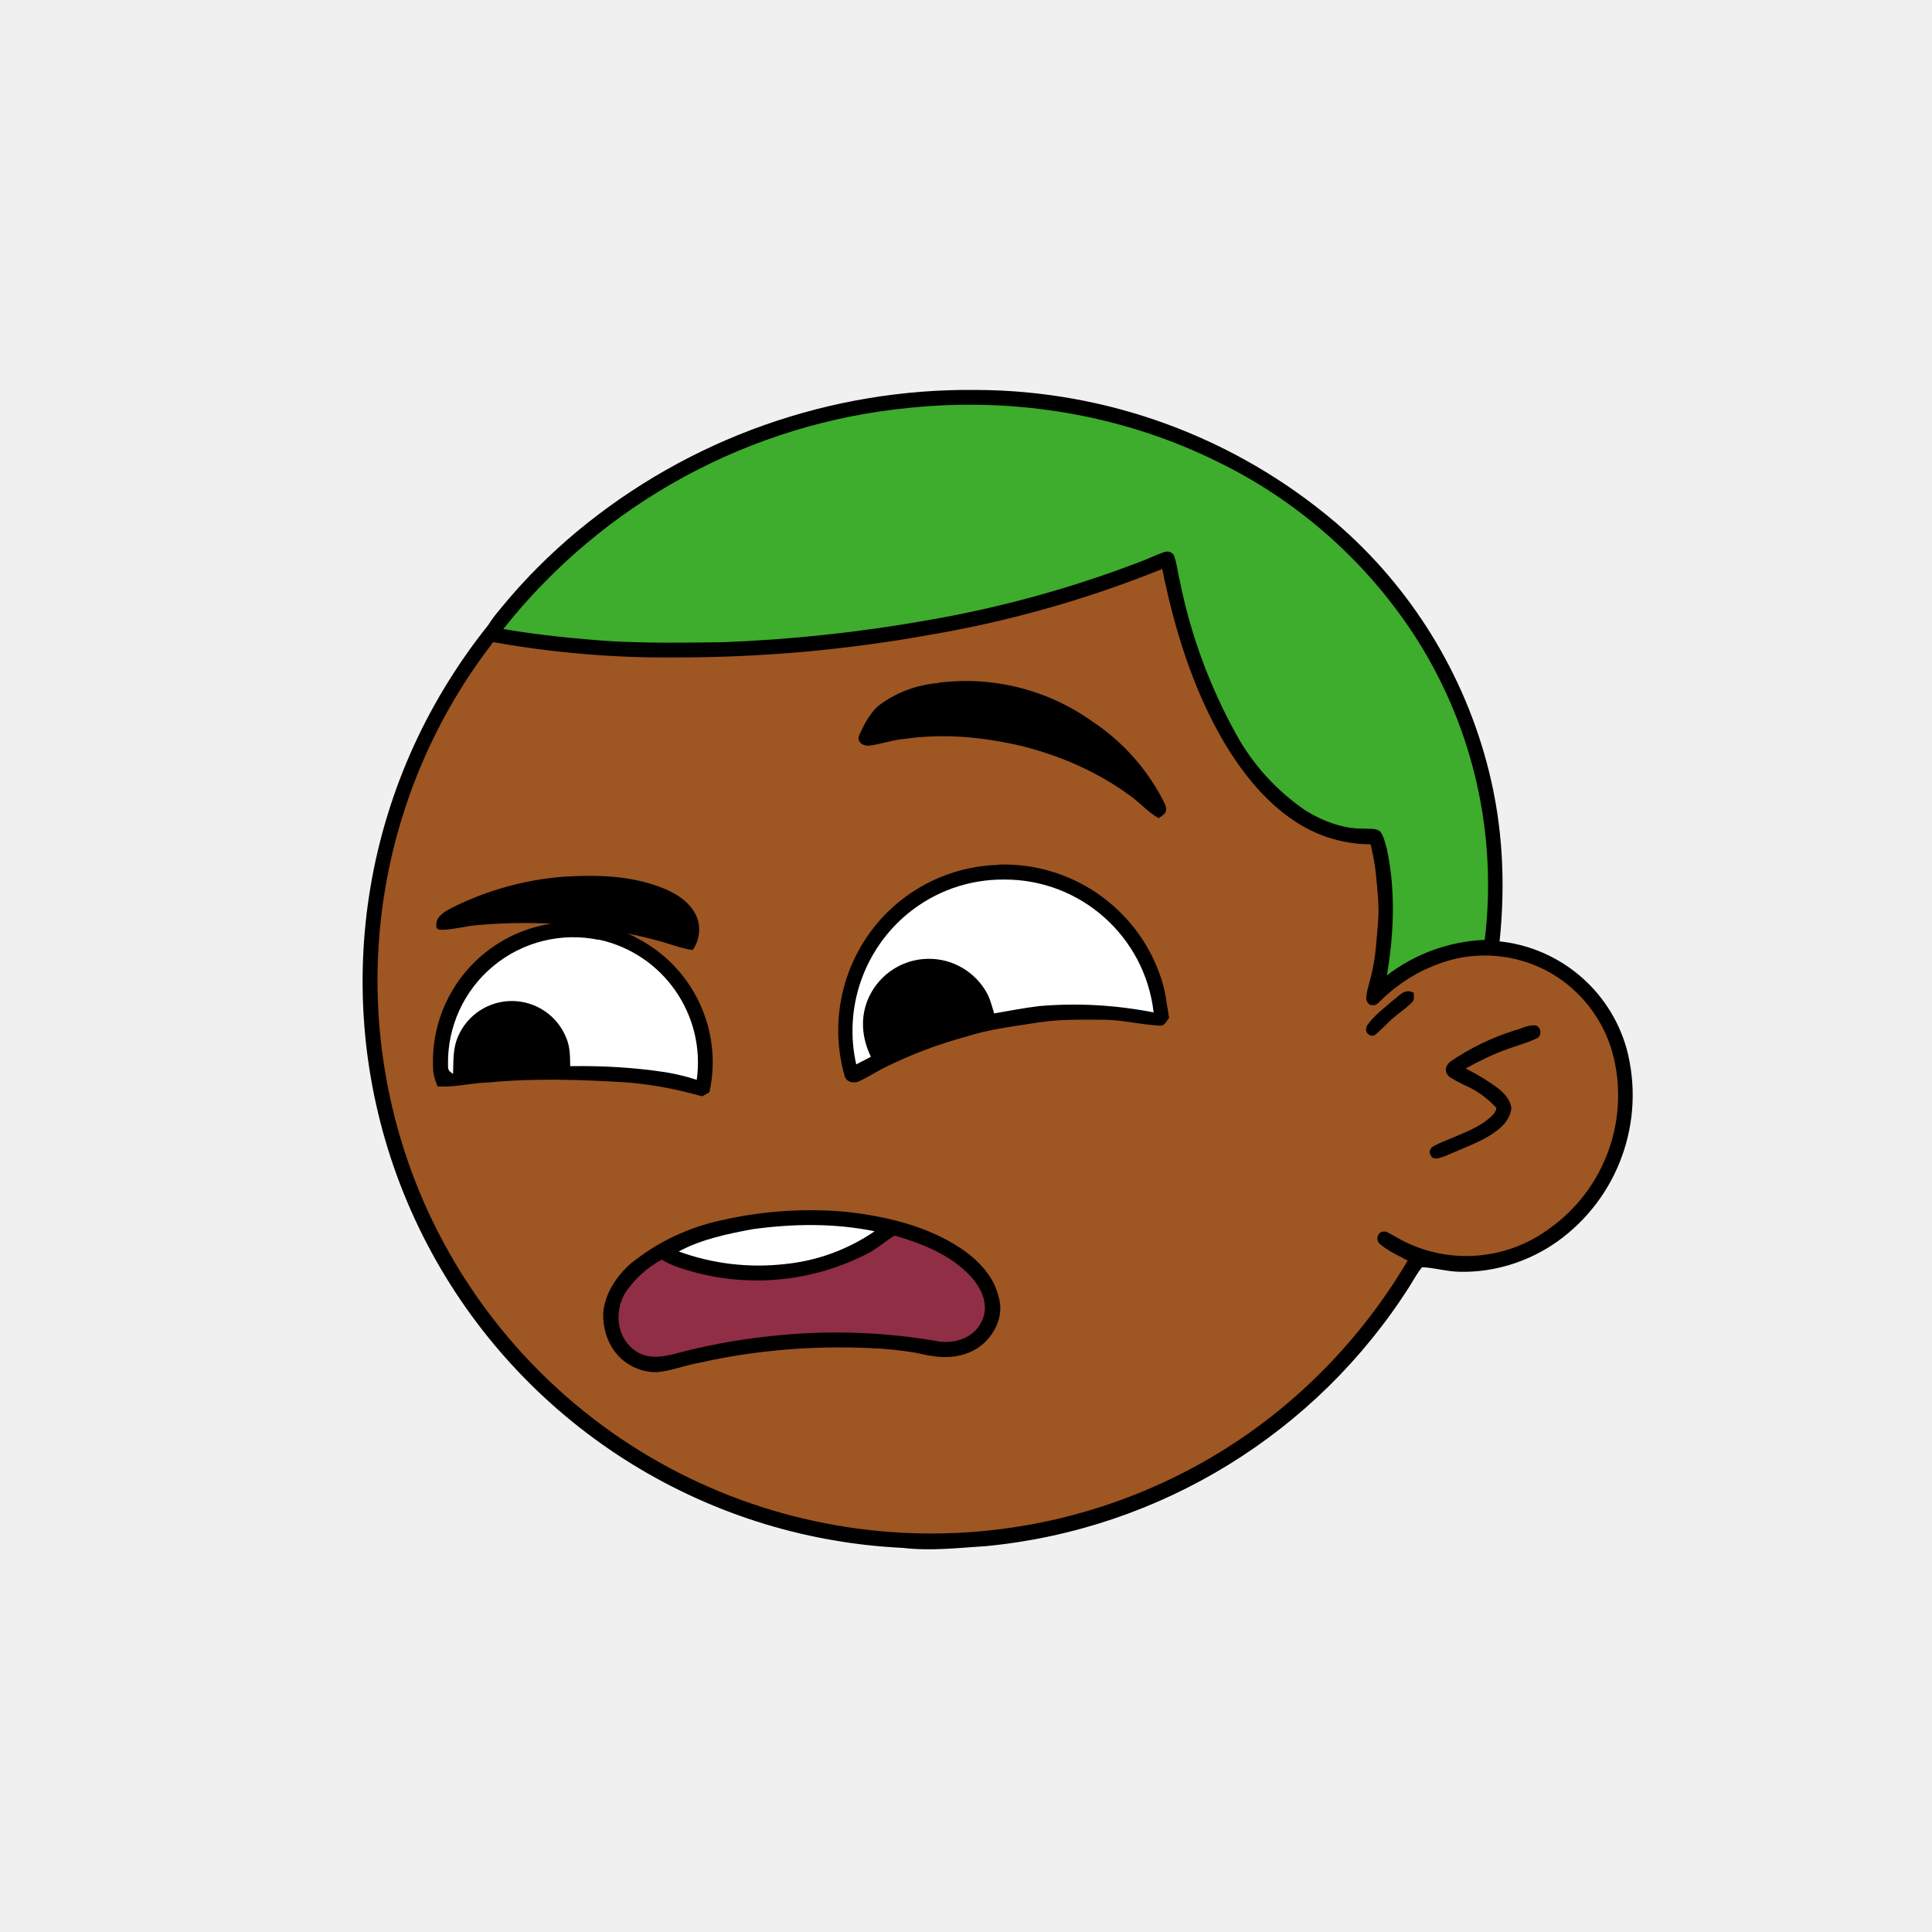
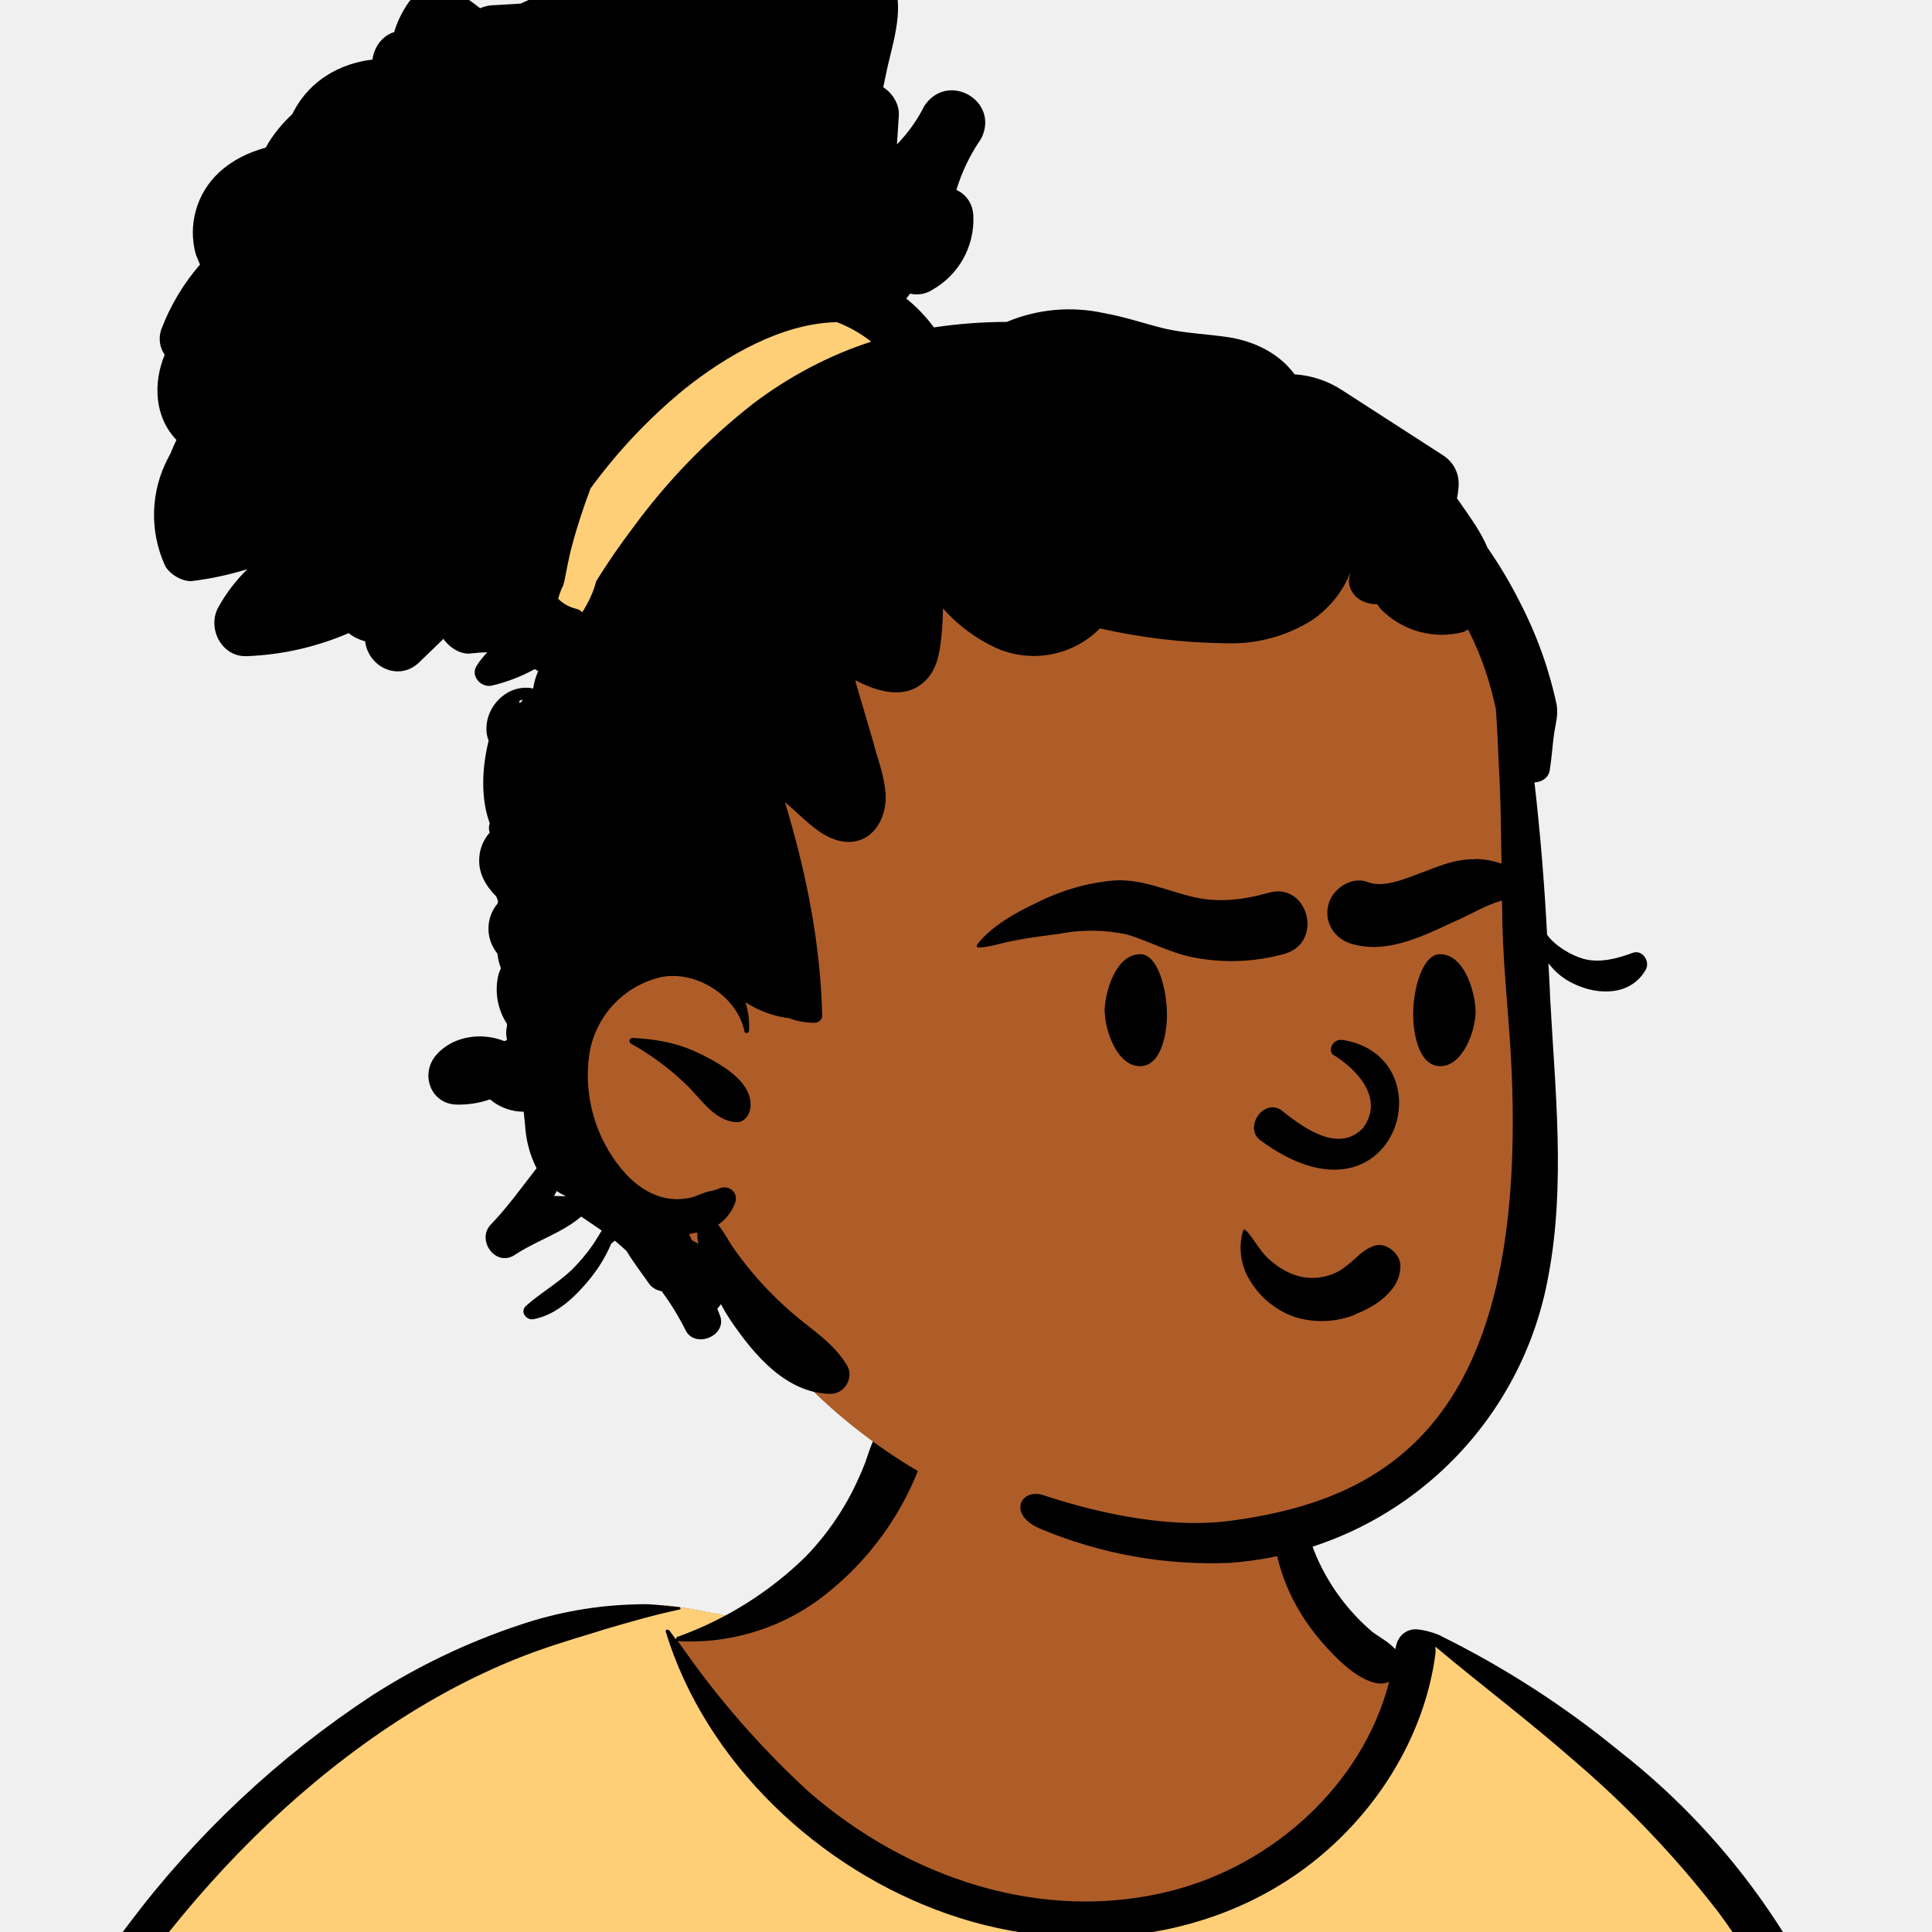
- <svg xmlns="http://www.w3.org/2000/svg" viewBox="0 0 762 762" fill="none" shape-rendering="auto">
+ <svg xmlns="http://www.w3.org/2000/svg" viewBox="0 0 704 704" fill="none" shape-rendering="auto" width="256" height="256">
  <mask id="viewboxMask">
-     <rect width="762" height="762" rx="60.96" ry="60.96" x="0" y="0" fill="#fff" />
+     <rect width="704" height="704" rx="0" ry="0" x="0" y="0" fill="#fff" />
  </mask>
  <g mask="url(#viewboxMask)">
-     <path d="M396 164.8a224.8 224.8 0 0 1 104.8 42.4c6.2 4.9 12.5 9.4 18 15a225.4 225.4 0 0 1 71.8 149 58.5 58.5 0 0 1 50.9 42.2 71 71 0 0 1-27.6 76.5c-11 7.7-24.5 12-38 11.7-5 0-10-1.6-15-1.8-1.9 2.2-3.3 4.9-4.8 7.3A223.3 223.3 0 0 1 389 609.8c-11 .7-21.9 2-33 .7a223.7 223.7 0 0 1-178.8-342.3A223.4 223.4 0 0 1 352 163.5c14.6-1.4 29.4-.3 44 1.3Z" fill="#000" />
-     <path fill-rule="evenodd" clip-rule="evenodd" d="M498.8 213.2A216 216 0 0 0 363 169c-13-.2-26.2 1.6-39 4a218 218 0 0 0-113.6 365.5 218.5 218.5 0 0 0 260.4 40.2c35-18.8 64.2-47.3 84.4-81.5l-3-1.6c-2.8-1.4-5.7-3-8-5-2.2-2-.3-5.8 2.7-4.7 1.5.7 3 1.6 4.4 2.4a55 55 0 0 0 59.6-3.6 64.5 64.5 0 0 0 25-69.8 53.1 53.1 0 0 0-24-31 52.6 52.6 0 0 0-47-2.8c-1.6.8-3.4 1.5-5 1.3-2.5-.2-2.8-4.2-.6-5.2 8-4 16.5-5.6 25.4-6.4a217 217 0 0 0-72-146.4c-4.4-4-8.7-8.1-13.9-11.3Zm107.6 196.2c2-1.2 1.3-5.1-1.4-5-2 0-4.2.8-6.2 1.6l-1.4.4a95.1 95.1 0 0 0-25.5 12.4c-2.2 2-2.2 4.4.1 6.2a92 92 0 0 0 5.2 2.8 36 36 0 0 1 13 9.2c-.2 1.9-2 3.4-3.4 4.5l-.2.2c-3.9 3-8.8 5-13.6 7-2.5 1-4.9 2-7.1 3.1-1.7.8-2.6 2.2-1.6 3.9 1 2 3.2 1.1 5 .5l.6-.2 5.4-2.3c5.4-2.3 11-4.5 15.4-8 2.7-2.1 5.1-5.1 5.4-8.7-.5-3.4-2.7-5.7-5.3-7.8a83 83 0 0 0-11.6-7.2l-1.1-.6c5.4-3 10.8-5.6 16.6-7.7l5-1.7a52 52 0 0 0 6.7-2.6Z" fill="#9e5622" />
-     <g transform="translate(-161 -83)">
-       <path d="M555 424a65.3 65.3 0 0 1 63.5 43.5c2.1 5.6 2.6 11.1 3.6 17-1.3 1.4-1.6 3.3-4 3-7-.4-14-2.1-21-2.3-8.8 0-17.4-.3-26.1 1-9.9 1.6-19.5 2.6-29.1 5.7a175 175 0 0 0-32.5 12.4c-3.3 1.7-6.5 3.8-9.9 5.3-2 .7-4.4.3-5.3-2a65.6 65.6 0 0 1 17.2-65.2 65 65 0 0 1 43.6-18.3Z" fill="#000" />
-       <path d="M557 429.9a59.1 59.1 0 0 1 59 52.4c-14.8-2.9-30-3.8-45-2.5-6 .7-12 1.9-17.9 2.9-1-3.3-1.7-6.4-3.6-9.3a26.1 26.1 0 0 0-46.2 3.8c-3.1 7.4-2.3 15.5 1.2 22.6l-5.8 3a60 60 0 0 1 20.5-59.6 59 59 0 0 1 37.8-13.3Z" fill="#fff" />
-       <path d="M411.4 452.6a55 55 0 0 1 29.4 61.2l-2.9 1.6c-9.8-2.8-19.7-4.7-29.9-5.5-17.9-1.1-36.1-1.7-54 0-7 .2-13.5 2-20.4 1.6-1-2.4-1.8-4.8-1.8-7.5a55 55 0 0 1 79.6-51.5Z" fill="#000" />
-       <path d="M397.2 453.6a49.6 49.6 0 0 1 38.6 55.3 83 83 0 0 0-12.3-3c-12.4-1.9-25-2.6-37.6-2.4-.1-3.9 0-7.4-1.5-11a23.1 23.1 0 0 0-42.7-.8c-2.2 5-1.8 9.7-2 14.9-1.7-1.3-2-1.4-2-3.5a49.4 49.4 0 0 1 59.5-49.4Z" fill="#fff" />
+     <g fill-rule="evenodd" clip-rule="evenodd">
+       <path d="M705.3 1074a2351.1 2351.1 0 0 1-15.6-101c-1-7.7-2.5-16.4 2.7-22 7.3-8 14-14.8 14.8-26.2.8-10.7-2.8-22.4-5-32.8a809.4 809.4 0 0 0-17.3-64.7c-6.6-21.7-13.9-43.2-21.3-64.6-6.9-20-13.5-40.3-22.5-59.5-17-36.5-46-63.5-81.6-81.6-9-4.5-27-20.5-36.3-24-8.5-3.4-8.5 6.3-16.9 2.6-6.7-2.9-13-6.7-16.7-13.2-4-7-14.3-16.9-15.9-25-3.3-17.4.3-32.2-12-45.3a90 90 0 0 0-41.1-23.8c-33.7-9.3-78.5-2.8-98.8 28.5-9.7 14.9-13 33-26.2 45.1-11.4 10.7-8.8 18-23.6 23.4-.9.3-23.6-4.5-24.4-4.2-16.2-3.5-31.7 6.2-46.5 11.8a325.4 325.4 0 0 0-63 32.3 399.2 399.2 0 0 0-102.3 98.5 482.5 482.5 0 0 0-76.4 161c-1.7 6.4-3.5 13-1.5 19.4 1.7 5.3 5.4 9.2 9.8 12.4 6 4.3 18 7 17.7 15.7-.1 6.6-2.4 13.5-3.5 20-1.3 7.7-2.3 15.5-3.4 23.2-4.8 35.4-8.6 71-10.3 106.6a920 920 0 0 0-.5 106c.1 2.3.8 4.5 2 6.2-1 .4-1.2 2.4.1 2.7l2.7.5a12 12 0 0 0 7 2.4l5.5.2c19.3 4 38.6 7.9 58.1 10.8 23.8 3.5 47.6 6.3 71.5 8.7 49.2 4.8 98 3.2 147.1.6a1877 1877 0 0 1 147.4-2c49.2 1.4 98.4 3.5 147.6 4.4 55 1 110-.5 164.8-5 7.5-.5 12.2-6.5 10.7-14-8.9-44.7-19-89.1-27-134Z" fill="#ae5d29" />
+       <path d="m201 597.5 1.2-.4c14.5-5.7 29.6-14.8 45.4-11.4.5-.2 10.8 1.9 17.9 3.2l-6.7 7L247 598c40.7 67.1 88.8 100.7 144.3 100.7 55.5 0 97.7-33.6 126.4-100.7l4-1c.4 0 1 .2 1.5.4 9.3 3.6 27.4 19.6 36.3 24.1 35.6 18 64.5 45 81.6 81.6 8.7 18.6 15.2 38 21.8 57.5l.7 2c7.4 21.4 14.7 43 21.3 64.6 6.3 20.4 12 41 16.6 61.8l.7 2.9c2.2 10.4 5.8 22 5 32.8a29 29 0 0 1-3 10.7l-80.4 29 38.4 261.3c-35.1 1.5-70.3 2-105.5 1.3-49.2-.9-98.4-3-147.6-4.3-47.7-1.2-95.3-.7-143 1.7l-12 .6a946.3 946.3 0 0 1-139.5-1l-3.1-.3v-38.3l16.3-212.9-83-15.6-81.3-39.5a21.7 21.7 0 0 1-5.6-8.8c-1.9-6-.5-12 1-18l.5-1.3a492.8 492.8 0 0 1 76.4-161A399.3 399.3 0 0 1 138 629.7c19.8-13 40.9-23.9 63-32.3Z" fill="#ffcf77" />
+       <path d="M232.2 584.6c5.1-.3 10.3.6 15.4 1 .4.1.6.8 0 .9-9 1.9-18 4.5-26.9 7.1l-3.8 1.2c-10 3-19.8 6-29.6 10-19.4 7.9-37.8 18.5-54.8 30.8C67.2 682.8 20 754.3-9.9 828.3a526 526 0 0 0-24.3 77c-.4 1.6-2 5.4-1 7 .7 1.3 3.6 2.1 5 2.9l4.5 2.3 25.2 12.9 2.3 1.1c38 18.6 78.4 34.4 121 35.5l.4-3.7a342 342 0 0 1 9.9-60c.3-1 1.6-.6 1.7.3 3 23.1 2 46.4 1 69.7-1.8 41-4.3 82.2-6.5 123.3-1.2 20.6-2.6 41-3.9 61.7-1.3 20.5-1.7 41.6-4.7 62-.6 4.6-6 7-10 6.6-4.4-.5-7.9-4.5-8-9 0-11.9 1.5-24 2.4-35.8l2.5-33.8c3.1-41.1 6.8-82.2 10.2-123.3a4771 4771 0 0 1 3.8-43.7C76.4 979.8 34.2 963-6.1 943.5c-.6 13.2-2 26.5-3.4 39.6-3.8 36.8-7.1 73.6-9.6 110.5a2254.2 2254.2 0 0 0-4.2 92.7l-.2 7c0 4.4-.5 8.5-4.3 11.7-3.7 3.3-8.9 3.5-12.6 0-5-4.6-4.2-10.9-4-17.1a1675.6 1675.6 0 0 1 1.8-47.2 1321 1321 0 0 1 10.5-109.5l2-14c3.5-26 7.5-52.7 15.5-77.9-3.1-1.5-6.2-3-9.3-4.7-5.5-2.7-11.2-5.4-16.6-8.4-4.2-2.5-7.9-5.8-9-10.8-1.4-5.5.6-11.5 2-16.9v-.4a502 502 0 0 1 26.6-80 523.2 523.2 0 0 1 67.8-117 353.8 353.8 0 0 1 88.7-83.3 239 239 0 0 1 53.8-25.7 142.6 142.6 0 0 1 42.8-7.5Zm90.1-66c6-6.5 18.1.2 15.2 8.8a108.2 108.2 0 0 1-34.7 52A79.4 79.4 0 0 1 247 598l1.7 2.4a321.1 321.1 0 0 0 46.1 52.6c36 31.2 84.8 48 132 36 37.1-9.4 69.8-38.8 79.4-76.2-1.3.6-3 .9-4.8.5-7.7-1.7-15.3-9.8-20.3-15.6-5.3-6.3-9.5-13-12.6-20.7-5.6-14-7.4-32.1.3-45.7 1-1.7 3-.7 3.3 1l.3 2.5c1.5 12.7 3.3 25 9.3 36.6a76 76 0 0 0 18.2 23.1c2.6 2 5.8 3.6 8.1 6l.5.4c.6-5 4.1-7.3 7.6-7.2 3.3.2 7.3 1.6 8.8 2.3l.1.1a341 341 0 0 1 65.1 42 259 259 0 0 1 88.4 129c7.5 25.3 11.8 51.4 16.3 77.4l2.8 16c4.2 23.9 8.9 48.4 18.4 70.7 2.5 5.7.6 11.1-5.5 13.4A1493 1493 0 0 1 688 953c3.7 16 6 32.5 8.7 48.5 6 34.1 13.2 68 19.4 102 3.2 17.5 6.1 35 9.3 52.3l4.7 25.2 2.4 13.6.1.7c.5 2.4 1 4.9.4 7.3-.8 2.7-2.9 4.6-4.8 6.6-1.6 1.6-3.8 1.6-5.7.7l-.7-.3c-3.4-1.6-6-3.2-7.3-7-.7-2.5-1-5.2-1.5-7.7a3535.6 3535.6 0 0 1-7.8-43.6l-1.6-9.1c-5.2-31.4-10.2-62.9-12.8-94.5-1-14-2.3-28.1-3.5-42.2l-.9-10.5c-1.1-13.3-2.5-27-2.7-40.5l-4.5 1.6L657 964c-5.5 2-12.5 6-18.4 5.2-2.9-.3-5-1.2-6.8-2.9 2 28.8 4.8 57.4 8.5 86a1965.7 1965.7 0 0 0 22 135c.6 3.2 1.4 6.4 1.9 9.6.5 3.7-.5 5.9-2.5 9-1.7 2.4-5 3.7-7.8 2-3.6-2.3-5.5-4.3-6.5-8.4-1-3.7-1.6-7.6-2.3-11.4a1654.2 1654.2 0 0 1-11.4-65.2c-7.8-52-12.7-104.4-15.2-156.8a1388 1388 0 0 1-1.4-77.8c0-13.3.5-26.6 1.4-39.9 1-13.4 3-26.5 4.8-39.8 0-.5.7-.5.7 0 .8 14.9 2.1 29.8 2.8 44.7.6 14.3.9 28.5 1.4 42.8.6 18.7 1.5 37.5 2.7 56.2a9.6 9.6 0 0 1 8.5-3.1c4.7-1 9.7-3.4 14.1-5l16.8-5.5 26.4-8.7a679 679 0 0 1-18-80.8l-2-12.3c-4-24.2-8.5-48.5-15.8-72a229.8 229.8 0 0 0-34.8-68.2 370.2 370.2 0 0 0-52.7-55.3C557 627 539.7 614 523 600c.1.9.2 2 0 3-3.5 25.9-17 50-35.8 67.9-37.7 36-93.6 43.4-142 26.5-46.7-16.3-88-55-102.6-102.8-.3-.8.8-1 1.3-.5l2.4 3.3c0-.4.2-.9.7-1a129 129 0 0 0 46.6-29.2 100.2 100.2 0 0 0 21.3-33.3l.4-1c1.7-5 3.2-10.2 7-14.2Z" fill="#000" />
    </g>
-     <g transform="translate(-161 -83)">
-       <path d="M531 352.3a85.8 85.8 0 0 1 60.6 15.1 82.9 82.9 0 0 1 29 33c1 3-.4 3.8-2.6 5.3-4-2.2-6.9-5.6-10.5-8.3-13-9.7-28-16.3-43.7-20.2-15-3.5-30.6-5-45.8-2.8-4.8.4-9.3 2-14 2.7-2.4.2-5.1-1.2-4.2-4 1.9-4.2 4.2-8.6 7.6-11.7a45 45 0 0 1 23.6-9ZM383 428.8c13.4-.8 26.3-.6 39 4.3 5.9 2.3 11.6 5.9 14 12a14 14 0 0 1-1.8 12.6c-4.9-.7-9.4-2.6-14.1-3.8a203 203 0 0 0-71-6c-5 .4-10 2-14.8 1.8-1.8-.5-1.2-2.2-1-3.5.9-2.5 3.6-3.9 5.8-5.1a119.2 119.2 0 0 1 43.9-12.3Z" fill="#000" />
+     <g transform="matrix(.99789 0 0 1 156 62)">
+       <g fill-rule="evenodd" clip-rule="evenodd">
+         <path d="M397.5 243.8c-2.4-30.8 1.3-63-10.5-92.2-20.7-48.5-78.7-64.7-123.6-83.1-18-5.4-78.6-6.1-99.6-13.1-47.7-16-59.1-35-97-4.6a41.2 41.2 0 0 0-13.4 18.5h.2c-.9 3.2 0 6.4 1.9 8.9a61.8 61.8 0 0 0-14.9 64.3c27.5 58.2 26.2 89.7 17.4 152.2-11.6 58.4 14.8 79.8 58.7 111.5-1.8 3.5-2.2 8 .1 11.1 50.7 71.2 146.2 105.2 228 69 33.3-14.7 48.1-50 56.6-82a228.4 228.4 0 0 0 4.9-109.8c-3.3-16.9-7.5-33.6-8.8-50.7Z" fill="#ae5d29" />
+         <path d="m34.6 156.5 30.1 20.1L172.6 63l-36-28.2s-65 48-77.8 60.8c-12.8 12.7-24.2 61-24.2 61Z" fill="#ffcf77" />
+         <path d="M105.2-96.9c6.2-.9 10.8 3 13 8.3l.2.3 2.3 5.4c15.4-7.6 37.4-5.7 47.1 9.6 7 11 2.7 24 0 35.5l-1.6 7.6c3.3 2.1 5.8 6 5.7 9.9v.3l-.7 10.6a55.2 55.2 0 0 0 10-14c8.6-12.9 27.8-1.7 20.7 12a67 67 0 0 0-9 18.6c3.3 1.5 6 4.7 6.2 9.5a29.4 29.4 0 0 1-14.8 26.8c-2.8 1.8-5.7 2.1-8.3 1.5l-1.4 1.8c3.8 3 7.2 6.6 10.1 10.5a182 182 0 0 1 26.6-2 59 59 0 0 1 35.5-3.2c7.5 1.3 14.7 3.8 22 5.6 7.8 1.8 15.7 2 23.6 3.2 10 1.6 18.6 6.2 24 13.5a36 36 0 0 1 17.7 6l36.5 23.5c4.6 3 6.4 7.8 5.5 13.1v.4l-.4 2.2 1 1.4c3.6 5.2 7.7 10.7 10.1 16.5 4.5 6.5 8.5 13.2 12 20.2a146.5 146.5 0 0 1 13.3 37.1c.6 3.7-.3 6.6-.9 10.2-.6 4.5-.9 9-1.6 13.5-.4 3-3 4.5-5.6 4.6a889.4 889.4 0 0 1 4.6 55.5c3 4.2 9 7.6 13.3 8.8 6 1.6 12.3-.1 18-2.2 3.5-1.3 6.5 3.2 4.7 6.2-5.4 9.4-17.1 9.4-26 5.2-3.8-1.7-7-4.3-9.5-7.6l.5 9.5.1 2.8c1.8 33.6 5.7 68.3-.6 101.5a127.5 127.5 0 0 1-116.6 104.7 161 161 0 0 1-68.6-12.3c-12.6-5-7.7-15.3 1-12.3 15.2 5 43 12.5 67.8 9.3 58.5-7.7 108.2-37 103-163-.7-17.8-2.9-35.7-3.4-53.6-.4-17.4-.3-35-1-52.4l-.3-6c-.3-6.9-.6-13.9-1.1-20.9-.7-2.7-1.2-5.4-2-8-2-7.3-4.8-14.3-8.2-21-.7.6-1.5 1-2.5 1.2a31.2 31.2 0 0 1-28-7.3c-1.2-1-2-2-2.6-3-3 0-6.2-1-8.2-3.2-2.2-2.6-2.6-5.2-1.7-7.7v-.2h-.1a38.5 38.5 0 0 1-13.7 16.8 55.5 55.5 0 0 1-31.5 8.5 218.2 218.2 0 0 1-46-5.4c-.2 0-.3.2-.4.3a34 34 0 0 1-37.6 6.8 58.5 58.5 0 0 1-19.4-14.4c0 3-.2 6.2-.5 9.3l-.1 1.2c-.6 5.8-1.6 11.9-6 16-7 6.8-17.2 4-25.3-.3v.6l6.6 22.4.4 1.6c1.6 5.3 3.4 10.6 3.9 16 1 10.7-6.1 21.1-17.9 17.6-6.2-1.9-11.1-7-15.8-11.2l-3-2.6c7.7 25.3 13 51.4 13.6 77.8 0 1.4-1.2 2.5-2.6 2.6-3.2 0-6.6-.5-9.8-1.8h-.6a37.2 37.2 0 0 1-15-5.7c1 3.2 1.5 6.7 1.3 10.4-.1 1-1.5 1.2-1.7.2-2.6-12.7-17.4-22.2-30.2-19.8a34.3 34.3 0 0 0-26.4 27.9 53.7 53.7 0 0 0 11.9 42.3c4.3 5.1 10 9.4 16.8 10.5 3.1.5 6.3.3 9.4-.6l3.7-1.4c1.7-.7 3.8-.8 5.5-1.6 3.8-1.7 7.6 1.8 5.7 5.7a16.4 16.4 0 0 1-6 7.5c2.3 2.8 4.3 6.6 5 7.6a128.7 128.7 0 0 0 26.8 28.4l2.3 1.8c5 4 9.4 7.6 12.9 13.3 2.8 4.5-.8 10.6-6 10.5-16.3-.2-28.2-14.6-36.6-27a69.7 69.7 0 0 1-3.4-5.7 12 12 0 0 1-1.3 1.7l1 2.5c2.7 7.4-9.2 12.2-12.6 5.3-2.5-5-5.4-9.7-8.7-14.2-1.9-.3-3.8-1.4-4.8-3-2.6-3.7-5.6-7.6-8-11.6a102 102 0 0 0-4.3-3.8l-1.3 1c-1.8 4.2-4 8-6.8 11.6l-.6.8c-5.4 6.7-12.4 13.6-21 15.2-2.6.5-5.1-2.7-2.8-4.8 6-5.4 13.2-9.1 18.7-15.2 2.8-3 5.3-6.2 7.4-9.7l.5-.8 1.1-1.8-7.5-5.1c-6.9 5.9-15.9 8.6-23.5 13.5l-.8.5c-7 4.6-14.2-5.6-8.6-11.2 6-6.2 11.2-13.5 16.6-20.4a40 40 0 0 1-4.2-15.8l-.5-4.8c-3.9 0-7.8-1.2-11-3.5l-1.3-1c-4 1.4-8.2 2-12.3 1.9-9.4-.3-13.3-11.1-7.4-18 6-7 16.6-8.5 25-5.1l.9-.5c-.4-1.8-.4-3.5 0-5v-.8a23 23 0 0 1-3.2-17.6c.2-.9.6-1.8 1-2.7-.7-1.7-1.1-3.5-1.3-5.3l-.5-.7a14.2 14.2 0 0 1 .6-17.6l.1-1-.6-1.5c-3.9-4-6.7-8.6-6.2-14.4a15 15 0 0 1 3.8-8.9 5 5 0 0 1 0-3.4c-3.3-9-2.9-20-.4-30.1-.6-1.5-.9-3.2-.8-5 .3-7.5 6.8-14.4 14.5-14.3 1 0 1.8.1 2.6.3v-.2c.3-2.2 1-4.3 1.8-6.2a4 4 0 0 1-1.2-.7c-5 2.7-10.1 4.7-15.6 6-4 1-8.2-3.5-5.6-7.3 1.1-1.8 2.4-3.3 3.8-4.8-2 0-4 .2-6 .4-3.6.5-7.7-2-10-5.3l-8.8 8.5c-7.4 7.2-18.6 1.9-19.8-7.6-2.2-.6-4.3-1.6-6-3a104 104 0 0 1-37.2 8.4c-9.3.4-14.7-10.4-10.3-18A60 60 0 0 1-66 145.4c-6.4 2-13 3.4-19.9 4.3-3.6.5-8.8-2.5-10.3-5.9a44.4 44.4 0 0 1 1.3-39l.8-1.5a75 75 0 0 1 2.2-5c-8-8.3-8.6-20.6-4.3-31a10.4 10.4 0 0 1-1.3-9.1 78.7 78.7 0 0 1 14.2-23.8l-1.5-3.6a29.8 29.8 0 0 1 8.5-30c5-4.6 10.8-7.3 17-9 2.5-4.6 5.9-8.7 9.7-12.2l.5-1c6-11.4 17-17.5 28.8-18.9.5-4.4 3.5-8.7 7.9-10 1.2-4 3-7.6 5.4-11C-3-66.4 3.4-69 9.5-65.4c3.3 1.9 6.5 4 9.5 6.4a13 13 0 0 1 4.5-1.1h.5l9.8-.6 12.4-5.6a33.2 33.2 0 0 1 18.7-7.5 89.9 89.9 0 0 1 29.8-4.7l.2-5.6v-1c-.2-6 4.7-10.8 10.3-11.7Zm-6.9 484-3 .6 1 2.2 2.4 1.3c-.3-1.4-.4-2.7-.4-4ZM47 372l-.7 1.2-.3.6 4.2.1v-.1l-.5-.2c-1-.5-1.9-1-2.7-1.6Zm27.7-55.8c8.9.5 16.4 1.8 24.4 5.7l.7.3c7.1 3.6 18.9 10 17.9 19.4-.3 2.7-2.2 5.5-5.3 5.3-8.3-.6-13-9-18.7-14.2a96.6 96.6 0 0 0-19.6-14.4c-1-.5-.6-2 .5-2.1h.1Zm-40-123.2c-2.2 0-1.5 2.1-.4.4 0-.2.2-.3.3-.4ZM149 55.4c-20 .5-40.2 12.3-55.3 24.3A196 196 0 0 0 59.3 116c-2.5 6.7-4.8 13.5-6.6 20.3-1.3 4.5-2 9-3 13.7l-.4 1.4a22 22 0 0 0-1.8 4.8c1.8 1.8 4.2 3.1 6.8 3.7.8.2 1.5.7 2 1.2 2.2-3.5 4-7.2 5-11v-.2c4.1-6.6 8.5-13 13.2-19.2A230 230 0 0 1 118.8 85c13-9.8 27.5-17.5 43-22.5a47 47 0 0 0-12.8-7.2Z" fill="#000" />
+       </g>
    </g>
-     <g transform="translate(-161 -83)">
-       <path d="M495.2 561c15.5 1.8 31.3 5.5 44.5 14.2 7 4.6 13.5 11.3 15.3 19.8 2.4 8.6-3.6 18.2-11.7 21.4-7.2 3-14 1.8-21.3.1-6-1-12-1.6-18-1.8-22.6-1-45.1.8-67.2 5.8-5.7 1-11.1 3.2-16.8 3.7-6.5.1-13-3.1-16.8-8.5-3-4.1-4.4-9.6-4.3-14.7.6-7.8 5.4-15 11.2-19.9a85 85 0 0 1 35.4-16.8 157 157 0 0 1 49.7-3.3Z" fill="#000" />
-       <path d="M506 568.6a76 76 0 0 1-35.8 13 92 92 0 0 1-41.5-5c8.8-4.8 19.4-7 29.2-8.8 16.1-2.2 32.1-2.4 48 .8Z" fill="#fff" />
-       <path d="M513.8 570.3c11 3.2 22.5 7.7 30.4 16.5 4.2 4.8 7 11.2 4 17.4-3 6.2-9.7 8.6-16.2 8a234.4 234.4 0 0 0-69-2 239.8 239.8 0 0 0-36 6.8c-5.7 1.4-11.3 2.1-16.2-1.8-6.6-5.3-7.4-14.6-3.5-21.8a40.2 40.2 0 0 1 14.7-13.6c4 2.5 8.4 3.7 13 5a95 95 0 0 0 67-6.8c4.3-2 7.8-5.1 11.8-7.7Z" fill="#8F2E45" />
+     <g transform="translate(315 248)">
+       <path fill-rule="evenodd" clip-rule="evenodd" d="M178.9 231a33 33 0 0 1-21.8 1c-6.7-2.2-12.8-7-16.5-13.2a22.4 22.4 0 0 1-2.7-18.2c0-.3.4-.5.7-.6 1.6 1.4 2.5 2.9 3.5 4.3 1.7 2.4 3.3 4.8 5.6 6.8 3.3 3 7.7 5.5 12.2 6.3 4.3.7 8.7 0 12.6-2 2.3-1.3 4.2-3 6.1-4.6 2-1.9 4-3.7 7-4.8 2.2-.8 4.6-.1 6.4 1.3 2 1.5 3.4 3.8 3.3 6.3-.1 3.8-1.8 7-4.2 9.5-3.3 3.6-7.9 6.1-12.2 7.8Zm-8-94.6c7.5 4.6 19 15.3 10.8 26.6-9.5 10-23.3-1.4-30-6.6-6.4-4-13.4 6.3-7.6 11 49 36.3 69-29.8 30.5-36.4-4.2-.8-5.8 4-3.8 5.4ZM91.3 72.8c10.3-.5 19.3 4 29.2 6.2 9 2 18 .8 26.8-1.7 14.3-4 20.2 17.9 6 22.2a71.8 71.8 0 0 1-31.6 1.7c-9.3-1.4-17.2-6-26.1-8.7a61.6 61.6 0 0 0-24.8-.2l-3.1.4c-4.7.6-9.4 1.3-14 2.2-4 .8-8 2.2-12.1 2.4-.5 0-.9-.6-.6-1 4.8-6.5 14-11.7 21.2-15.1l.5-.2a77 77 0 0 1 28.6-8.2Zm-3.8 48.1v-.2c0-6.4 3.7-21 13-21 5.7 0 9.1 10 9.7 20.2v.4c.3 6.4-1.4 20.2-9.8 20.2S87.7 127.4 87.6 121Zm135.2 0v-.2c0-6.4-3.8-21-13-21-5.5 0-9 9.5-9.7 19.4v.8c-.4 6.1 1.2 20.6 9.8 20.6 8.4 0 12.8-13.1 12.9-19.6Zm-.2-55.9h.7c10.7.4 21.8 6.7 24.6 17.4.2.6-.5 1-1 .6-8.7-8.3-20.6-.4-29.4 3.7l-3.3 1.5c-11.4 5.3-24.3 11.6-37 7.6-6-1.9-9.8-8-8-14.3 1.4-5.5 8.1-10.2 14-8.2l.2.1c4.7 1.8 10.5 0 15.4-1.8l4-1.5c6.4-2.4 12.8-5.2 19.8-5Z" fill="#000" />
    </g>
-     <g transform="translate(-161 -83)" />
-     <g transform="translate(-161 -83)" />
-     <g transform="translate(-161 -83)">
-       <g fill="#000">
-         <path d="M546 236.8a220 220 0 0 1 141.8 52.3 189.7 189.7 0 0 1 60.4 97.9c5.5 21.9 6.6 44.4 4.3 66.8-.4 1.8-.5 5.6-3 5.6-4.2.2-8.5 0-12.7 1.2a64.9 64.9 0 0 0-31.2 17c-1 1-2 2.2-3.6 1.8-1.6 0-2.3-2-2.1-3.4.3-3 1.5-6 2.1-9 1.6-6.7 1.9-13.2 2.5-20 .6-6.8-.3-13.3-.9-20-.4-3.8-1.2-7.3-2-11a54.2 54.2 0 0 1-26.5-7c-15.8-9-27.3-25-35.5-40.8-9.8-19-16-40-20.2-60.8a441.8 441.8 0 0 1-91.2 25.9 561.7 561.7 0 0 1-101.2 9 386 386 0 0 1-71.2-6c-2-.4-3.5-1.1-3.6-3.3 1-3.8 4-7.3 6.5-10.3 9-11 19-21 29.9-30.1A242 242 0 0 1 546 236.8Z" />
-         <path d="M718.6 474.6c0 1 .3 2.7-.5 3.5-2.2 2.4-5.1 4.2-7.6 6.4-2.6 2.2-4.8 4.9-7.5 6.9-2.7.5-4-2-2.7-4.1 2.7-3.8 6.7-6.8 10.2-9.8 2.7-2 4.5-4.7 8-3Z" />
-       </g>
-       <path d="M520.2 243.8c41.3-4.2 83.5 2.8 120.8 21.2a194.1 194.1 0 0 1 79.2 70.7 181 181 0 0 1 26.4 118 68 68 0 0 0-38.6 14c2.8-16.5 3.5-33.4 0-49.8-.7-2.4-1.2-5.3-2.8-7.1-1.6-1.2-4.3-.8-6.2-1-8 .2-16-2.8-22.9-7a87.5 87.5 0 0 1-27.6-30.3 211 211 0 0 1-22.2-60.5c-.8-3.3-1.1-6.8-2.3-10-.9-1.4-2.4-1.8-4-1.2-3.6 1.3-7.1 3-10.7 4.3a443.8 443.8 0 0 1-82.3 22.5 588.4 588.4 0 0 1-81 8.7c-14.6.2-29.4.4-44-.4-14.3-1-28.4-2.4-42.5-4.8a232.8 232.8 0 0 1 160.7-87.3Z" fill="#3eac2c" />
-     </g>
-     <g transform="translate(-161 -83)" />
+     <g transform="translate(279 400)" />
+     <g transform="translate(179 343)" />
+     <g transform="translate(203 303)" />
  </g>
</svg>
